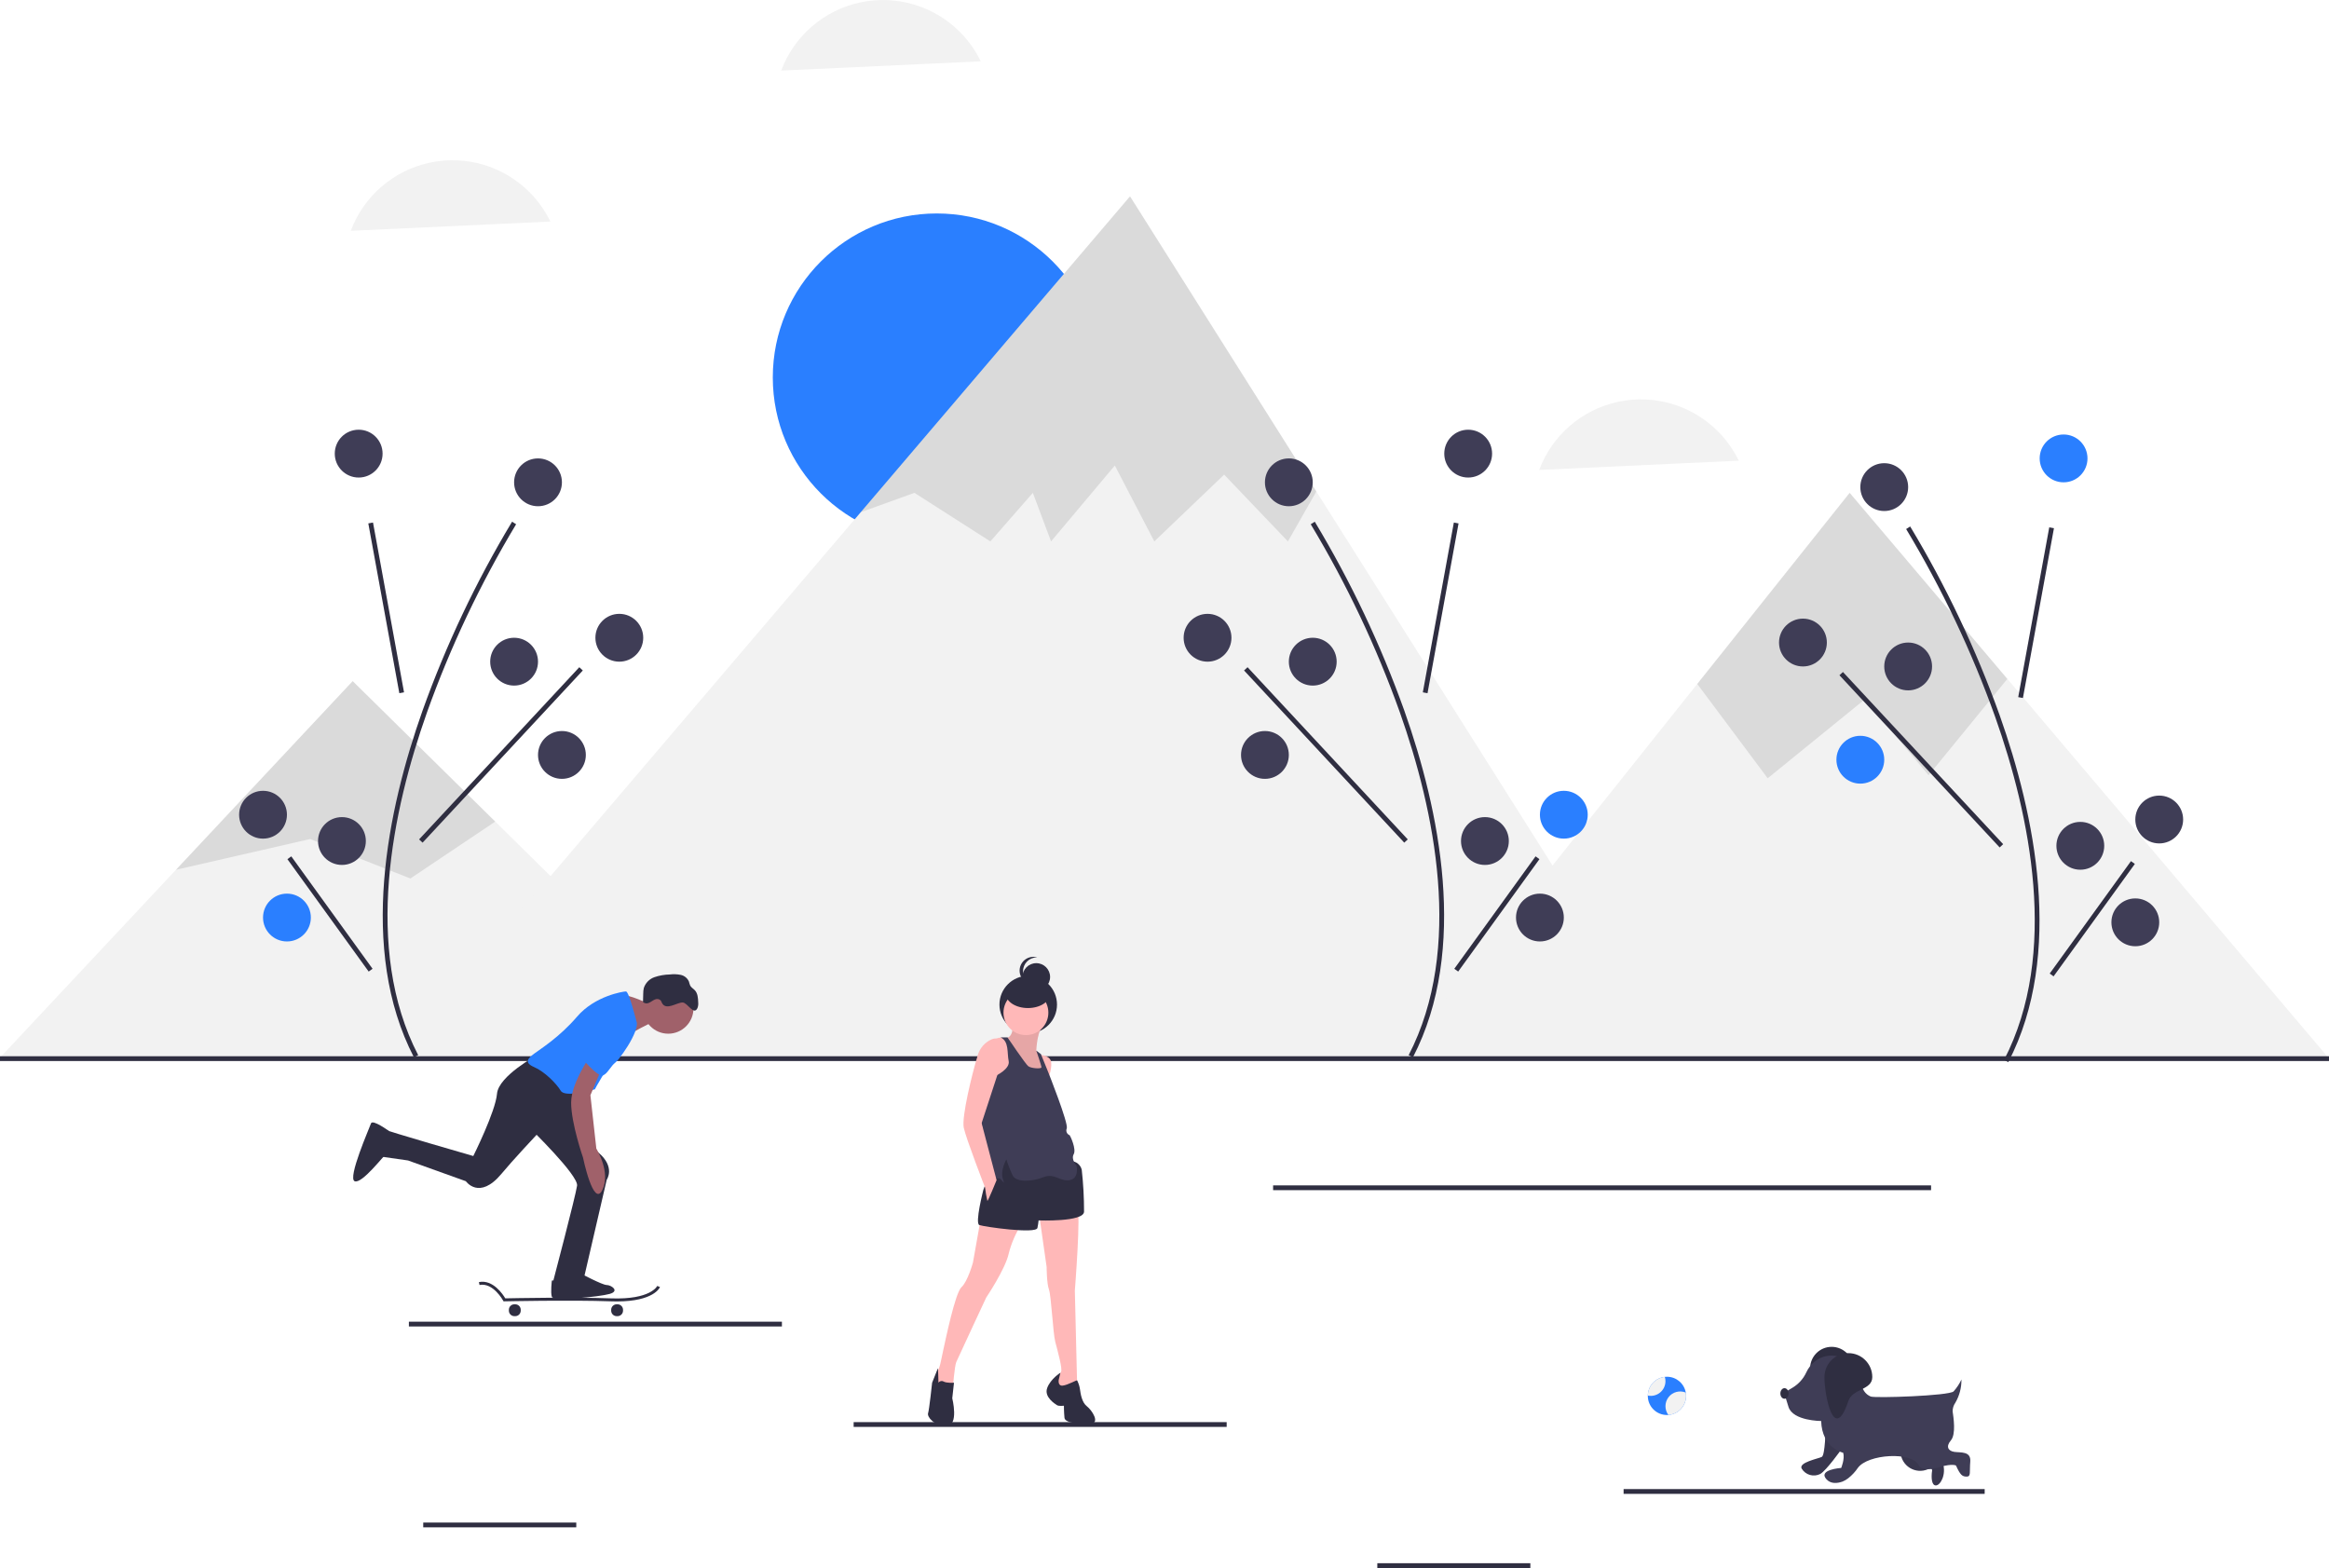
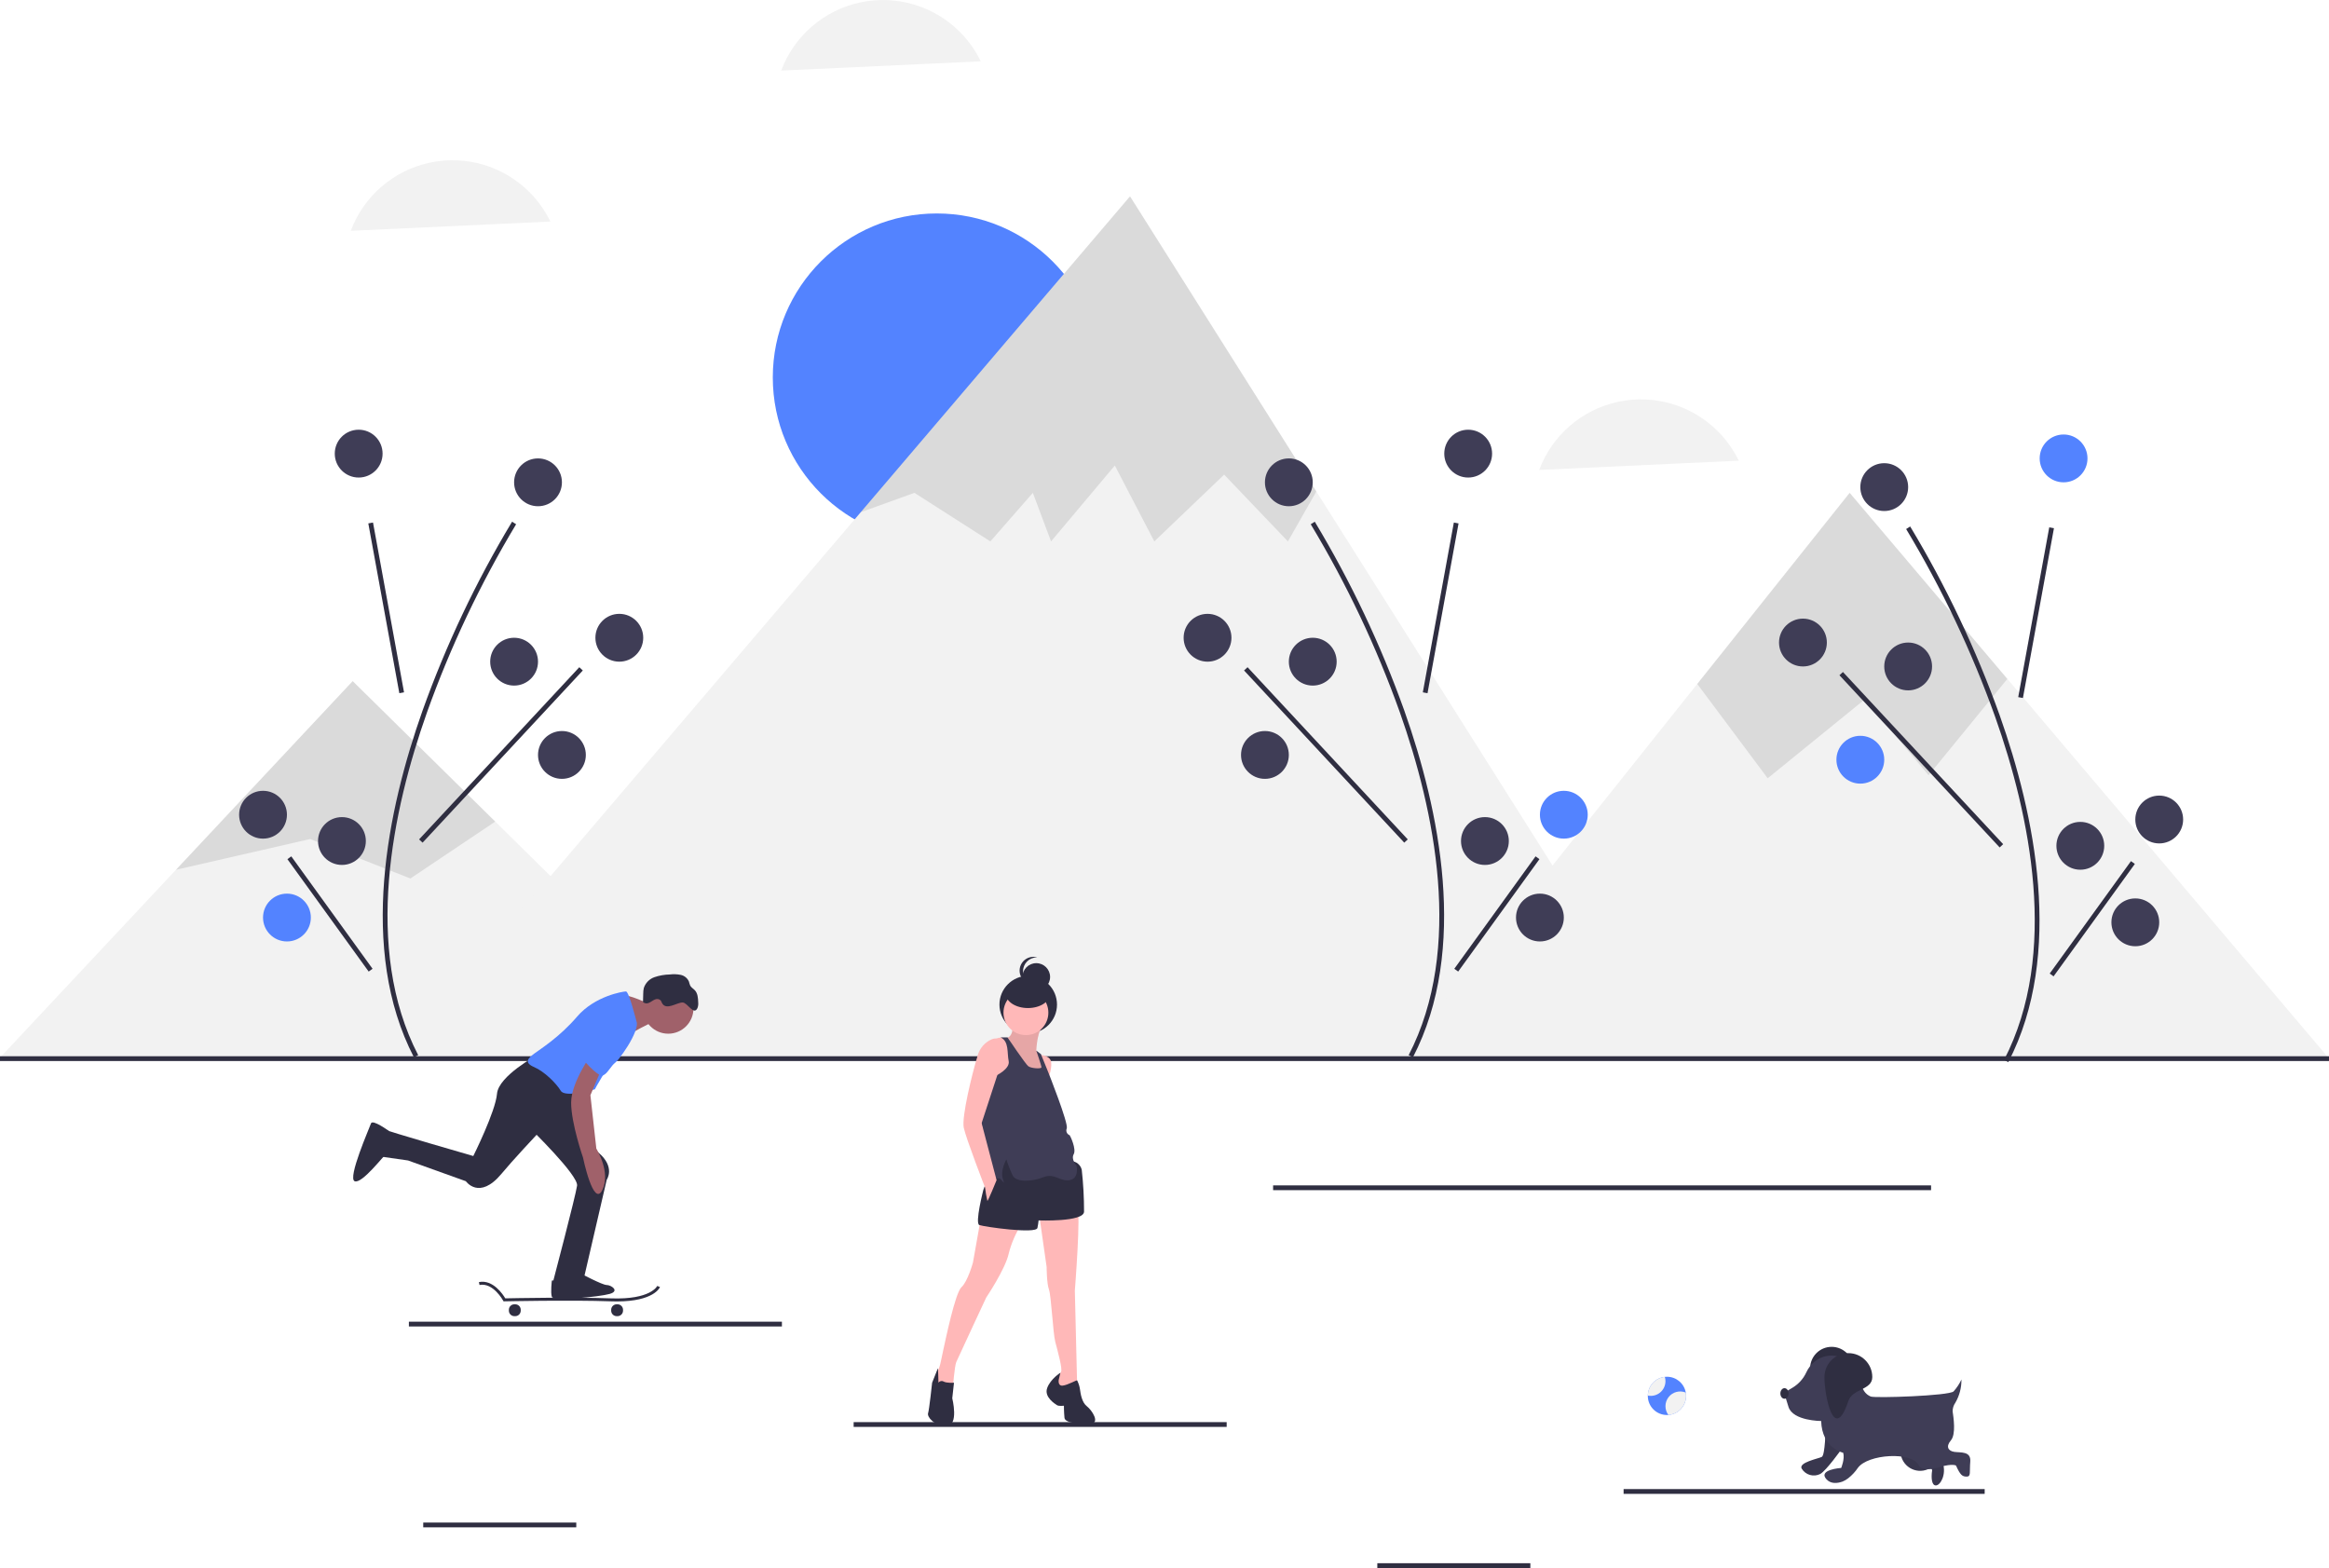
<svg xmlns="http://www.w3.org/2000/svg" id="a93a6f04-9f48-4989-8d4f-bcc04991c500" data-name="Layer 1" width="974" height="655.694" viewBox="0 0 974 655.694">
-   <circle cx="391.76" cy="157.835" r="68.573" fill="#2a7fff" />
+   <circle cx="391.76" cy="157.835" r="68.573" fill="#5383ff" />
  <polyline points="307.638 442.615 227.09 363.249 207.115 343.566 147.495 284.822 73.589 363.718 0 442.285" fill="#f2f2f2" />
  <polygon points="704.31 443.094 159.71 443.094 227.09 370.054 351.58 224.034 359.97 214.194 472.58 82.104 550.5 205.514 552.54 208.744 651.67 365.724 704.31 443.094" fill="#f2f2f2" />
  <polyline points="974 442.615 839.483 283.895 773.539 206.09 709.804 286.003 651.67 358.918 585.18 442.285" fill="#f2f2f2" />
  <polygon points="207.115 343.566 171.622 367.363 129.717 350.855 73.589 363.718 147.495 284.822 207.115 343.566" opacity="0.1" />
  <polygon points="550.5 205.514 538.61 226.404 511.95 198.474 482.74 226.404 466.23 194.664 439.56 226.404 431.94 206.094 414.17 226.404 382.42 206.094 359.97 214.194 472.58 82.104 550.5 205.514" opacity="0.1" />
  <polygon points="839.483 283.895 806.555 324.187 779.888 292.441 739.253 325.457 709.804 286.003 773.539 206.09 839.483 283.895" opacity="0.1" />
  <path d="M952.889,566.306l-1.777-.918c23.082-44.624,10.739-102.575-3.679-143.332a439.292,439.292,0,0,0-37.278-78.675l1.69-1.068a441.536,441.536,0,0,1,37.472,79.075C963.868,462.518,976.298,521.047,952.889,566.306Z" transform="translate(-113 -122.1529)" fill="#2f2e41" />
  <rect x="928.41" y="377.347" width="72.18" height="1.999" transform="matrix(0.17975, -0.98371, 0.98371, 0.17975, 305.9509, 1136.98)" fill="#2f2e41" />
  <rect x="915.5" y="390.671" width="2.001" height="98.351" transform="translate(-167.0795 620.0402) rotate(-42.93968)" fill="#2f2e41" />
  <rect x="958.996" y="505.347" width="58.009" height="2" transform="translate(-114.1715 888.2488) rotate(-54.13715)" fill="#2f2e41" />
-   <circle cx="863" cy="191.694" r="10" fill="#2a7fff" />
+   <circle cx="863" cy="191.694" r="10" fill="#5383ff" />
  <circle cx="754" cy="268.694" r="10" fill="#3f3d56" />
  <circle cx="798" cy="278.694" r="10" fill="#3f3d56" />
-   <circle cx="778" cy="317.694" r="10" fill="#2a7fff" />
+   <circle cx="778" cy="317.694" r="10" fill="#5383ff" />
  <circle cx="903" cy="342.694" r="10" fill="#3f3d56" />
  <circle cx="870" cy="353.694" r="10" fill="#3f3d56" />
  <circle cx="893" cy="385.694" r="10" fill="#3f3d56" />
  <circle cx="788" cy="203.694" r="10" fill="#3f3d56" />
  <path d="M703.889,564.306l-1.777-.918c23.082-44.624,10.739-102.575-3.679-143.332a439.292,439.292,0,0,0-37.278-78.675l1.69-1.068a441.536,441.536,0,0,1,37.472,79.075C714.868,460.518,727.298,519.047,703.889,564.306Z" transform="translate(-113 -122.1529)" fill="#2f2e41" />
  <rect x="679.41" y="375.347" width="72.18" height="1.999" transform="matrix(0.17975, -0.98371, 0.98371, 0.17975, 103.6748, 890.3945)" fill="#2f2e41" />
  <rect x="666.5" y="388.671" width="2.001" height="98.351" transform="translate(-232.4313 449.8786) rotate(-42.93968)" fill="#2f2e41" />
  <rect x="709.996" y="503.347" width="58.009" height="2" transform="translate(-215.6747 685.6255) rotate(-54.13715)" fill="#2f2e41" />
  <circle cx="614" cy="189.694" r="10" fill="#3f3d56" />
  <circle cx="505" cy="266.694" r="10" fill="#3f3d56" />
  <circle cx="549" cy="276.694" r="10" fill="#3f3d56" />
  <circle cx="529" cy="315.694" r="10" fill="#3f3d56" />
-   <circle cx="654" cy="340.694" r="10" fill="#2a7fff" />
+   <circle cx="654" cy="340.694" r="10" fill="#5383ff" />
  <circle cx="621" cy="351.694" r="10" fill="#3f3d56" />
  <circle cx="644" cy="383.694" r="10" fill="#3f3d56" />
  <circle cx="539" cy="201.694" r="10" fill="#3f3d56" />
  <path d="M286.111,564.306l1.777-.918c-23.082-44.624-10.739-102.575,3.679-143.332a439.292,439.292,0,0,1,37.278-78.675l-1.69-1.068a441.536,441.536,0,0,0-37.472,79.075C275.132,460.518,262.702,519.047,286.111,564.306Z" transform="translate(-113 -122.1529)" fill="#2f2e41" />
  <rect x="273.5" y="340.257" width="1.999" height="72.18" transform="translate(-176.1758 -66.68344) rotate(-10.35491)" fill="#2f2e41" />
  <rect x="273.324" y="436.847" width="98.351" height="2.001" transform="translate(-330.7313 253.5134) rotate(-47.06032)" fill="#2f2e41" />
  <rect x="250" y="475.343" width="2" height="58.009" transform="translate(-360.8861 120.5079) rotate(-35.86285)" fill="#2f2e41" />
  <circle cx="150" cy="189.694" r="10" fill="#3f3d56" />
  <circle cx="259" cy="266.694" r="10" fill="#3f3d56" />
  <circle cx="215" cy="276.694" r="10" fill="#3f3d56" />
  <circle cx="235" cy="315.694" r="10" fill="#3f3d56" />
  <circle cx="110" cy="340.694" r="10" fill="#3f3d56" />
  <circle cx="143" cy="351.694" r="10" fill="#3f3d56" />
-   <circle cx="120" cy="383.694" r="10" fill="#2a7fff" />
+   <circle cx="120" cy="383.694" r="10" fill="#5383ff" />
  <circle cx="225" cy="201.694" r="10" fill="#3f3d56" />
  <rect y="441.694" width="974" height="2" fill="#2f2e41" />
  <circle cx="430.01" cy="420.095" r="12.034" fill="#2f2e41" />
  <path d="M536.512,551.394s.241,4.332-2.647,4.813l4.091,9.868,5.054,8.183h4.332l2.647-2.407-.481-3.129-1.444-5.536-1.685-1.685s.241-6.98,2.407-10.108S536.512,551.394,536.512,551.394Z" transform="translate(-113 -122.1529)" fill="#ffb8b8" />
  <path d="M536.512,551.394s.241,4.332-2.647,4.813l4.091,9.868,5.054,8.183h4.332l2.647-2.407-.481-3.129-1.444-5.536-1.685-1.685s.241-6.98,2.407-10.108S536.512,551.394,536.512,551.394Z" transform="translate(-113 -122.1529)" opacity="0.1" />
  <circle cx="433.38" cy="408.543" r="5.776" fill="#2f2e41" />
  <path d="M540.844,528.289a5.776,5.776,0,0,1,5.776-5.776c.076,0,.152.003.227.006a5.776,5.776,0,1,0-1.898,11.3A5.778,5.778,0,0,1,540.844,528.289Z" transform="translate(-113 -122.1529)" fill="#2f2e41" />
  <path d="M535.068,556.448l-2.407-.241a3.951,3.951,0,0,0-3.851.963c-1.685,1.685.241,20.698.241,20.698l6.017-4.091.963-9.627Z" transform="translate(-113 -122.1529)" fill="#ffb8b8" />
  <path d="M523.275,631.057l-3.369,19.013s-2.166,7.942-4.813,10.349-6.739,22.383-7.702,26.715-1.203,6.739-2.407,8.424,0,7.702,0,7.702h2.647l3.851-.722s.722-9.146,1.444-10.83,12.515-26.956,12.515-26.956,7.942-11.793,9.386-18.291a41.613,41.613,0,0,1,5.295-12.274Z" transform="translate(-113 -122.1529)" fill="#ffb8b8" />
  <path d="M547.583,630.094l3.129,21.901s0,6.739.963,9.386,1.685,18.291,2.647,21.901,3.129,11.552,2.407,12.515a34.333,34.333,0,0,0-2.166,4.813l2.407,5.295,6.498-4.573-.963-39.471s2.647-33.454.963-34.416S553.359,623.596,547.583,630.094Z" transform="translate(-113 -122.1529)" fill="#ffb8b8" />
  <path d="M529.051,606.508l-4.813,13.237s-3.61,13.959-1.685,14.681,23.827,3.851,24.308,1.203a27.135,27.135,0,0,0,.481-3.129s18.773.722,19.013-3.61a155.694,155.694,0,0,0-.963-17.569,4.691,4.691,0,0,0-4.332-3.61C558.413,607.712,535.549,601.695,529.051,606.508Z" transform="translate(-113 -122.1529)" fill="#2f2e41" />
  <path d="M505.465,700.371a1.585,1.585,0,0,1,2.166-.481c1.444.722,4.332.481,4.332.481l-.722,6.498s2.888,11.552-2.407,11.552-8.183-3.851-7.702-5.295,1.685-12.756,1.685-12.756,2.312-5.682,2.407-6.017S505.465,700.371,505.465,700.371Z" transform="translate(-113 -122.1529)" fill="#2f2e41" />
  <path d="M555.766,699.168s-.481,2.647,1.685,2.407,5.776-2.407,6.017-2.166a11.862,11.862,0,0,1,1.203,3.851c.241,1.685.722,5.295,2.888,6.98s5.536,6.98,1.685,7.22-10.83,0-11.071-2.407-.241-5.054-.241-5.054-2.166.241-2.888-.241-5.536-3.369-4.091-7.22,5.518-6.332,5.518-6.332Z" transform="translate(-113 -122.1529)" fill="#2f2e41" />
  <circle cx="429.048" cy="423.465" r="9.386" fill="#ffb8b8" />
  <path d="M547.102,563.187s4.332,0,5.295,2.407-.963,7.461-.963,7.461l-2.195-5.364Z" transform="translate(-113 -122.1529)" fill="#ffb8b8" />
  <path d="M531.458,555.967H534.346s7.461,11.071,8.664,12.034,5.536,1.203,5.536.481-2.166-6.98-2.166-6.98l1.925,1.444,3.129,7.702s8.424,21.179,7.702,23.345a2.146,2.146,0,0,0,1.203,2.888c.241.241,2.888,5.776,1.685,7.942s1.203,4.813,1.203,4.813,1.203,5.295-2.888,6.017-6.258-3.129-11.071-1.203-11.312,2.166-12.756-.722a54.005,54.005,0,0,1-2.647-6.739s-2.647,4.573-1.444,8.183-.481-.241-1.685-.241-3.369-.241-3.369-1.685S522.553,587.495,522.553,587.495l6.739-15.403s6.258-2.888,5.536-6.258S535.068,557.651,531.458,555.967Z" transform="translate(-113 -122.1529)" fill="#3f3d56" />
  <path d="M532.245,557.497a4.209,4.209,0,0,0-4.472-.746,10.35,10.35,0,0,0-5.942,6.917c-2.166,6.98-6.739,25.511-5.776,30.084s8.905,25.03,8.905,25.03a53.683,53.683,0,0,0,.963,5.536c.241.241,3.851-8.664,3.851-8.664l-6.258-23.827L531.939,566.075S535.366,560.421,532.245,557.497Z" transform="translate(-113 -122.1529)" fill="#ffb8b8" />
  <ellipse cx="429.89" cy="415.522" rx="9.266" ry="6.017" fill="#2f2e41" />
  <path d="M337.593,563.41s-16.121,8.68-16.741,16.121-9.92,26.041-9.92,26.041-36.581-10.54-37.202-11.16-3.1,11.16-3.1,11.16l13.021,1.86,24.181,8.68s5.58,8.06,14.881-3.1,32.861-35.341,32.861-35.341Z" transform="translate(-113 -122.1529)" fill="#2f2e41" />
  <path d="M334.493,593.791s20.461,19.841,19.841,24.181-9.92,39.682-9.92,39.682l7.44,3.72,4.96-3.1,9.92-42.782s3.734-5.24-3.403-11.3-12.098-27.141-12.098-27.141Z" transform="translate(-113 -122.1529)" fill="#2f2e41" />
  <circle cx="279.465" cy="421.726" r="10.54" fill="#a0616a" />
  <path d="M385.335,542.329s-10.54-4.96-11.78-3.72,2.48,16.121,2.48,16.121,9.92-5.58,11.16-5.58S385.335,542.329,385.335,542.329Z" transform="translate(-113 -122.1529)" fill="#a0616a" />
-   <path d="M379.135,549.15s-3.1-12.401-4.34-12.401-13.021,1.86-20.461,10.54S338.833,560.93,336.353,562.79s-4.34,3.72,0,5.58,9.3,6.82,11.16,9.92,14.261-.62,14.261-.62,5.58-10.54,7.44-10.54S380.995,552.87,379.135,549.15Z" transform="translate(-113 -122.1529)" fill="#2a7fff" />
+   <path d="M379.135,549.15s-3.1-12.401-4.34-12.401-13.021,1.86-20.461,10.54S338.833,560.93,336.353,562.79s-4.34,3.72,0,5.58,9.3,6.82,11.16,9.92,14.261-.62,14.261-.62,5.58-10.54,7.44-10.54S380.995,552.87,379.135,549.15Z" transform="translate(-113 -122.1529)" fill="#5383ff" />
  <path d="M360.534,562.79s-8.68,11.78-8.68,20.461,4.96,22.941,4.96,22.941,4.34,21.081,8.06,13.641-2.48-17.361-2.48-17.361l-2.48-22.321,4.96-11.78Z" transform="translate(-113 -122.1529)" fill="#a0616a" />
  <path d="M275.683,595.127s-6.913-5.055-7.533-3.195-9.92,22.941-6.82,24.181,12.4-11.16,13.021-11.16S273.916,594.602,275.683,595.127Z" transform="translate(-113 -122.1529)" fill="#2f2e41" />
  <path d="M355.574,654.554s9.3,4.96,11.16,4.96,5.58,2.48,1.24,3.72-23.561,3.1-24.181,1.24,0-6.82,0-6.82S355.574,656.414,355.574,654.554Z" transform="translate(-113 -122.1529)" fill="#2f2e41" />
  <path d="M404.69,543.689a5.222,5.222,0,0,0,.297-2.391c-.058-1.781-.181-3.73-1.392-5.037-.62-.67-1.492-1.122-1.93-1.924a12.051,12.051,0,0,1-.559-1.729,4.824,4.824,0,0,0-3.427-2.788,14.251,14.251,0,0,0-4.573-.167,21.206,21.206,0,0,0-6.419,1.13,7.169,7.169,0,0,0-4.43,4.495,10.591,10.591,0,0,0-.259,2.468l-.091,3.452a2.23,2.23,0,0,0,2.558.275c.841-.373,1.553-1.001,2.406-1.344a2.115,2.115,0,0,1,2.511.455,7.538,7.538,0,0,1,.437.95c1.702,3.388,6.274-.218,8.65-.166C400.595,541.416,403.133,547.029,404.69,543.689Z" transform="translate(-113 -122.1529)" fill="#2f2e41" />
  <path d="M370.968,666.378c15.452,0,17.94-5.756,18.043-6.014l-1.149-.467c-.025.058-2.671,5.791-19.246,5.198-16.089-.575-40.982-.079-44.309-.008-.932-1.579-5.114-7.983-11.018-6.8l.243,1.216c5.672-1.138,9.831,6.43,9.873,6.507l.18.334.38-.008c.273-.006,27.462-.612,44.605-.001Q369.819,666.378,370.968,666.378Z" transform="translate(-113 -122.1529)" fill="#2f2e41" />
  <rect x="368.594" y="667.574" width="4.96" height="4.96" rx="2.298" transform="translate(629.1487 1217.956) rotate(180)" fill="#2f2e41" />
  <rect x="325.813" y="667.574" width="4.96" height="4.96" rx="2.298" transform="translate(543.5853 1217.956) rotate(180)" fill="#2f2e41" />
-   <path d="M377.275,547.909s-2.947,14.926-6.124,17.693-3.923,5.449-6.03,6.278-9.547-7.851-9.547-8.471S377.275,547.909,377.275,547.909Z" transform="translate(-113 -122.1529)" fill="#2a7fff" />
+   <path d="M377.275,547.909s-2.947,14.926-6.124,17.693-3.923,5.449-6.03,6.278-9.547-7.851-9.547-8.471S377.275,547.909,377.275,547.909Z" transform="translate(-113 -122.1529)" fill="#5383ff" />
  <rect x="171" y="552.694" width="156" height="2" fill="#2f2e41" />
  <rect x="357" y="594.694" width="156" height="2" fill="#2f2e41" />
  <rect x="576" y="653.694" width="64" height="2" fill="#2f2e41" />
  <rect x="177" y="636.694" width="64" height="2" fill="#2f2e41" />
  <rect x="532.417" y="495.694" width="275.166" height="2" fill="#2f2e41" />
  <path d="M334.452,202.533a45.441,45.441,0,0,0-74.751,16.133l83.459-3.867A45.355,45.355,0,0,0,334.452,202.533Z" transform="translate(-113 -122.1529)" fill="#f2f2f2" />
  <path d="M514.452,135.533a45.441,45.441,0,0,0-74.751,16.133l83.459-3.867A45.355,45.355,0,0,0,514.452,135.533Z" transform="translate(-113 -122.1529)" fill="#f2f2f2" />
  <path d="M831.452,302.533a45.441,45.441,0,0,0-74.751,16.133l83.459-3.867A45.355,45.355,0,0,0,831.452,302.533Z" transform="translate(-113 -122.1529)" fill="#f2f2f2" />
  <rect x="679" y="622.694" width="151" height="2" fill="#2f2e41" />
-   <path d="M818.123,705.872a7.994,7.994,0,0,1-7.397,7.975H810.72c-.197.018-.394.025-.597.025a8,8,0,0,1-8-8,.824.824,0,0,1,.006-.123,7.991,7.991,0,0,1,7.108-7.828,8.369,8.369,0,0,1,.886-.049A7.99,7.99,0,0,1,818,704.487v.006A7.865,7.865,0,0,1,818.123,705.872Z" transform="translate(-113 -122.1529)" fill="#2a7fff" />
+   <path d="M818.123,705.872a7.994,7.994,0,0,1-7.397,7.975H810.72c-.197.018-.394.025-.597.025a8,8,0,0,1-8-8,.824.824,0,0,1,.006-.123,7.991,7.991,0,0,1,7.108-7.828,8.369,8.369,0,0,1,.886-.049A7.99,7.99,0,0,1,818,704.487v.006A7.865,7.865,0,0,1,818.123,705.872Z" transform="translate(-113 -122.1529)" fill="#5383ff" />
  <path d="M818.123,705.872a7.994,7.994,0,0,1-7.397,7.975H810.72a6.154,6.154,0,0,1,7.28-9.36v.006A7.865,7.865,0,0,1,818.123,705.872Z" transform="translate(-113 -122.1529)" fill="#f2f2f2" />
  <path d="M809.508,699.718a6.154,6.154,0,0,1-7.378,6.031,7.991,7.991,0,0,1,7.108-7.828A5.964,5.964,0,0,1,809.508,699.718Z" transform="translate(-113 -122.1529)" fill="#f2f2f2" />
  <path d="M888,694.365c0,4.971-7.427,4.285-9,9-5.503,16.494-9.051-2.451-9-9a9,9,0,0,1,18,0Z" transform="translate(-113 -122.1529)" fill="#2f2e41" />
  <path d="M876.457,719.331s-.107,11.333-1.583,12.071-9.857,2.321-8.381,4.905a5.935,5.935,0,0,0,7.75,2.214c2.583-1.476,8.857-10.333,8.857-10.333Z" transform="translate(-113 -122.1529)" fill="#3f3d56" />
  <path d="M907.825,729.295s0,.109.011.302a8.195,8.195,0,0,0,11.323,6.987c1.077-.423,2.01-.487,1.844.675-.369,2.583-.262,6.059,1.583,6.059s4.428-4.428,2.952-9.226a41.112,41.112,0,0,0-4.797-9.595Z" transform="translate(-113 -122.1529)" fill="#3f3d56" />
  <path d="M876.457,719.331s-.107,11.333-1.583,12.071-9.857,2.321-8.381,4.905a5.935,5.935,0,0,0,7.75,2.214c2.583-1.476,8.857-10.333,8.857-10.333Z" transform="translate(-113 -122.1529)" opacity="0.1" />
  <path d="M907.825,729.295s0,.109.011.302a8.195,8.195,0,0,0,11.323,6.987c1.077-.423,2.01-.487,1.844.675-.369,2.583-.262,6.059,1.583,6.059s4.428-4.428,2.952-9.226a41.112,41.112,0,0,0-4.797-9.595Z" transform="translate(-113 -122.1529)" opacity="0.1" />
  <path d="M868.395,696.066a12.461,12.461,0,0,1,3.413-4.458,11.135,11.135,0,0,1,10.185-2.169c8.488,2.214,9.595,8.488,9.595,8.488v2.532a6.066,6.066,0,0,0,3.751,5.686C897.217,706.88,928.155,705.845,930,704a20.507,20.507,0,0,0,3.288-4.965v.072a18.827,18.827,0,0,1-2.551,9.629,6.179,6.179,0,0,0-1.14,3.584c.369,2.583,1.476,9.595-.738,12.178s-1.107,4.428,1.476,4.797,7.012-.369,6.643,4.059.369,6.274-1.476,6.274S932.845,739.059,931,735c0,0-1.402-.907-6.569.569-3.358.959-7.77,1.868-9.061-.739-2.855-5.766-21.212-4.629-25.392,1.143a19.249,19.249,0,0,1-4.031,4.337,10.147,10.147,0,0,1-2.386,1.395c-2.214.784-4.89,1.061-6.735-.969C873.136,736.676,883,736,883,736s1.576-3.753.838-6.336c0,0-8.857-1.845-9.226-13.285,0,0-11.809,0-13.654-5.905L859.112,704.57l3.55-2.13a14.603,14.603,0,0,0,5.72-6.347Z" transform="translate(-113 -122.1529)" fill="#3f3d56" />
  <ellipse cx="746.279" cy="582.709" rx="1.721" ry="2.214" fill="#2f2e41" />
  <path d="M896,698c0,5.523-8.252,4.761-10,10-6.114,18.327-10.057-2.723-10-10a10,10,0,0,1,20,0Z" transform="translate(-113 -122.1529)" fill="#2f2e41" />
</svg>
